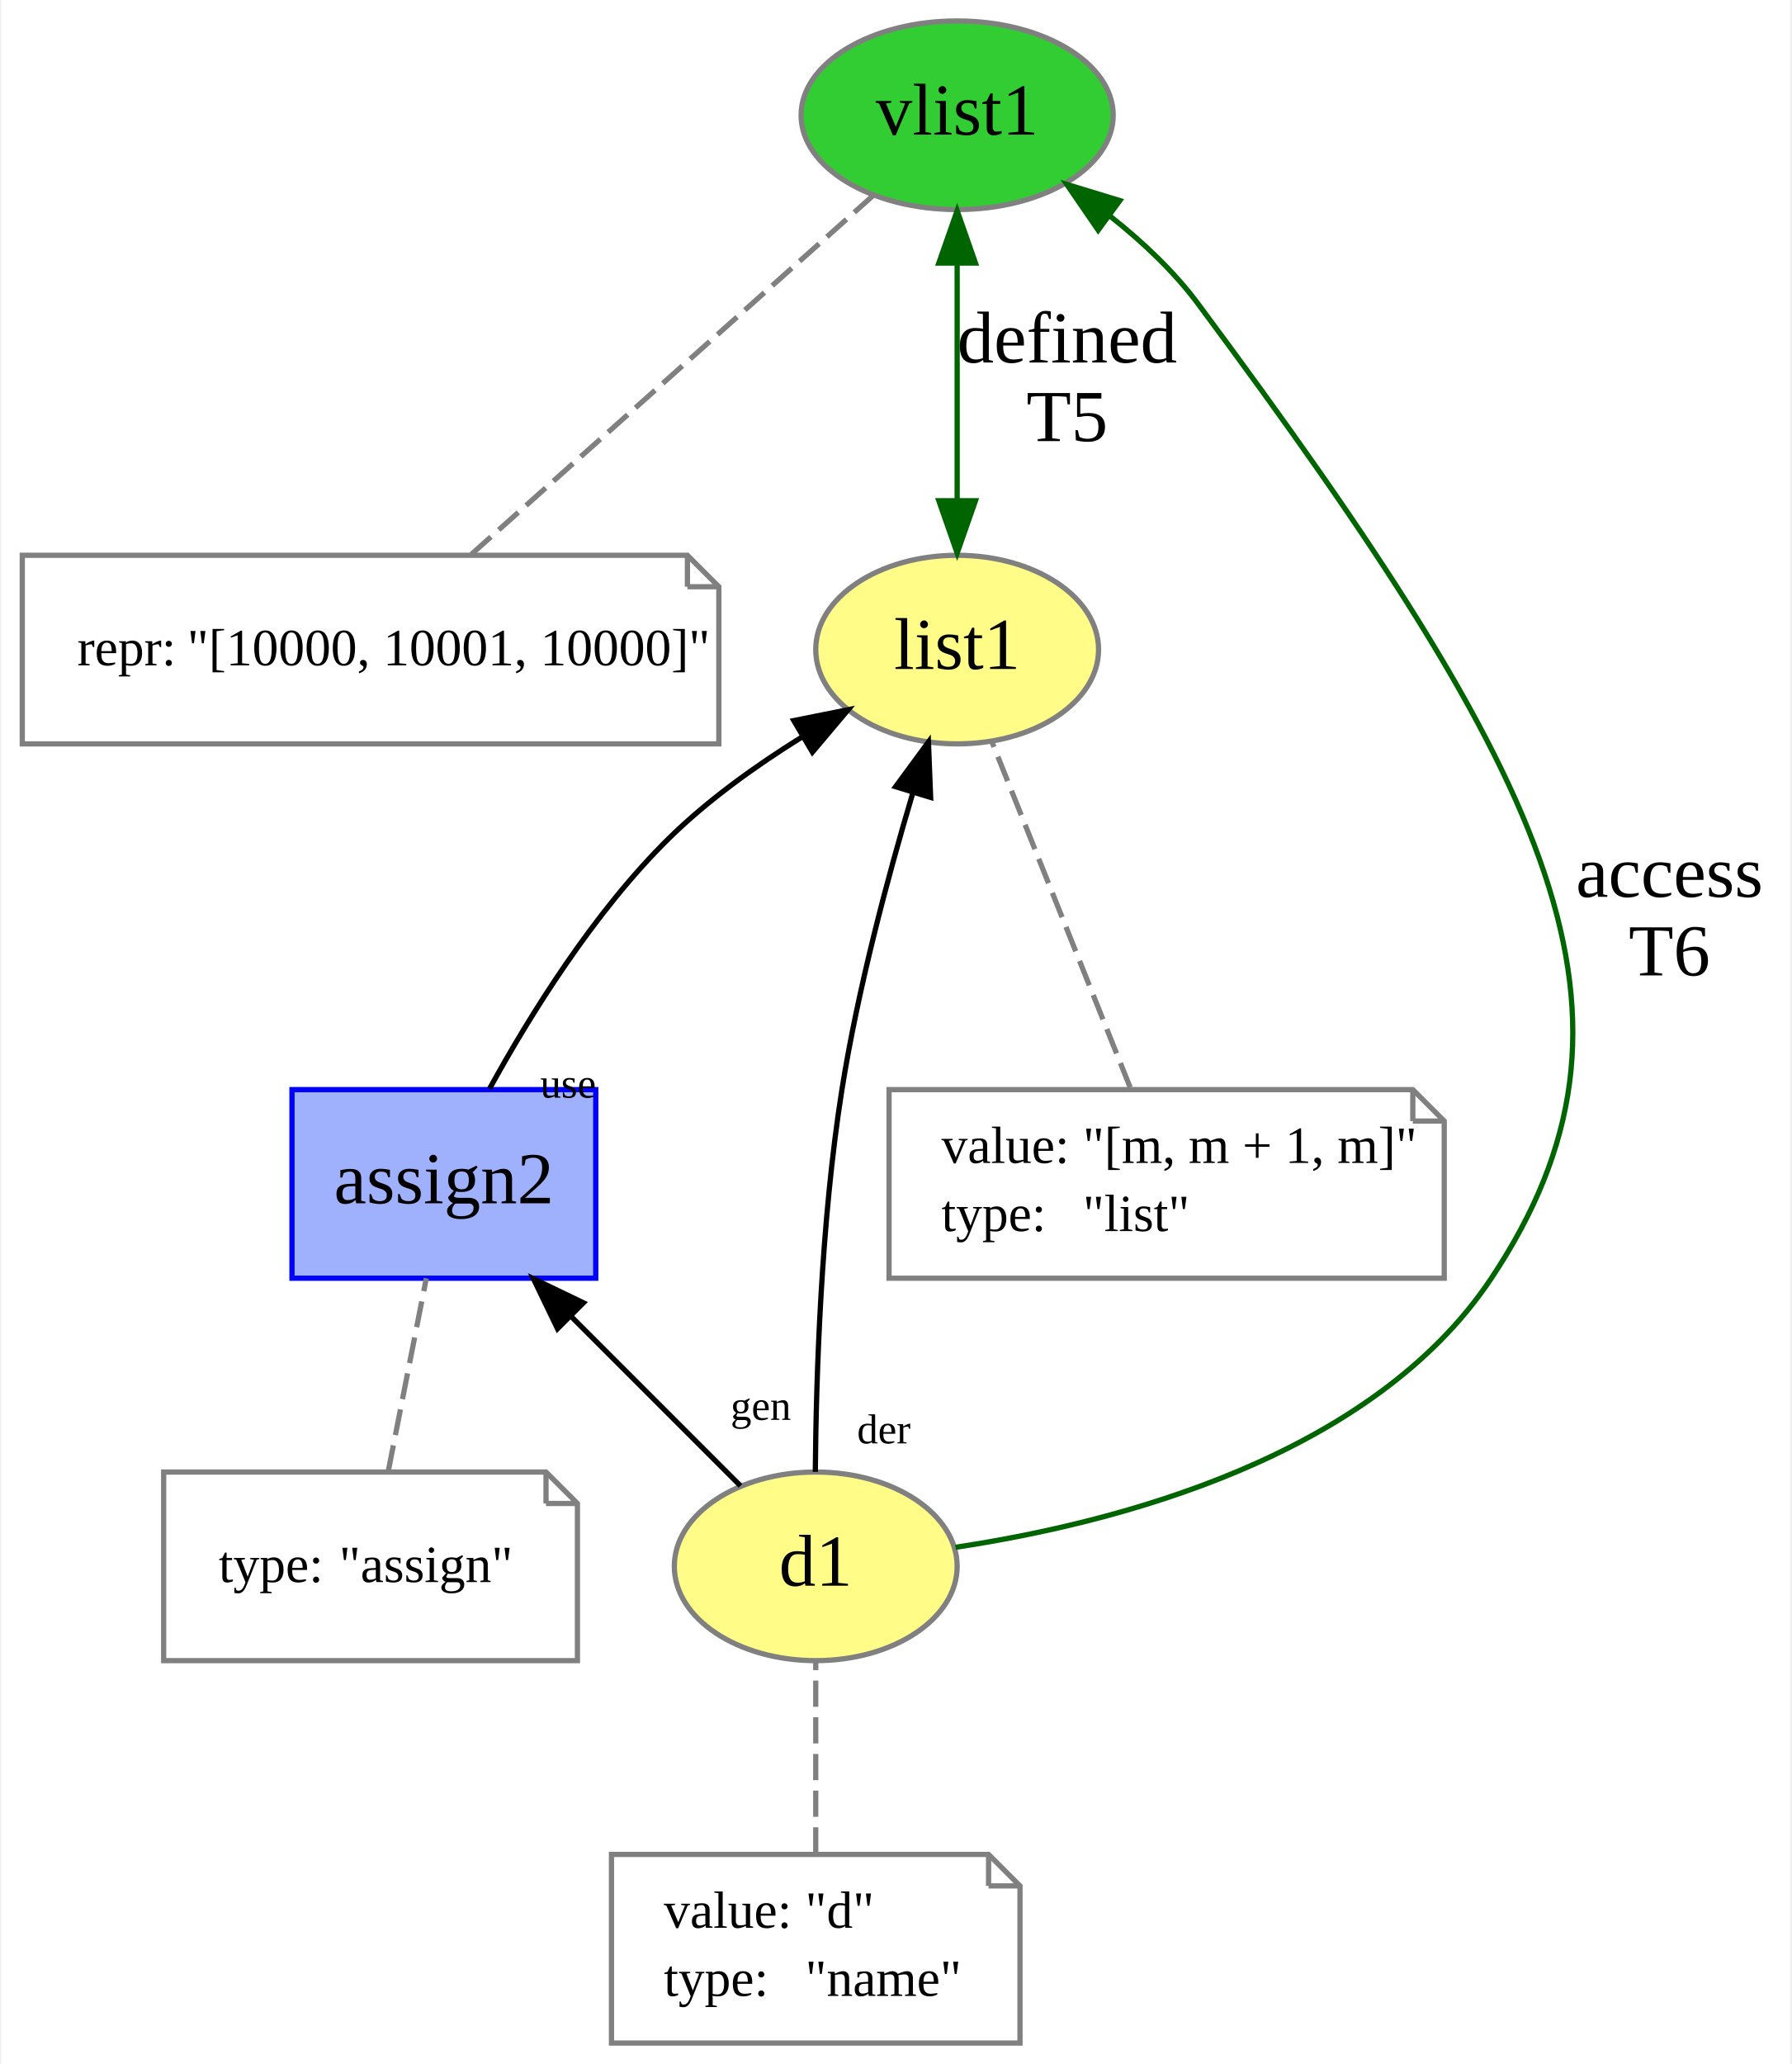
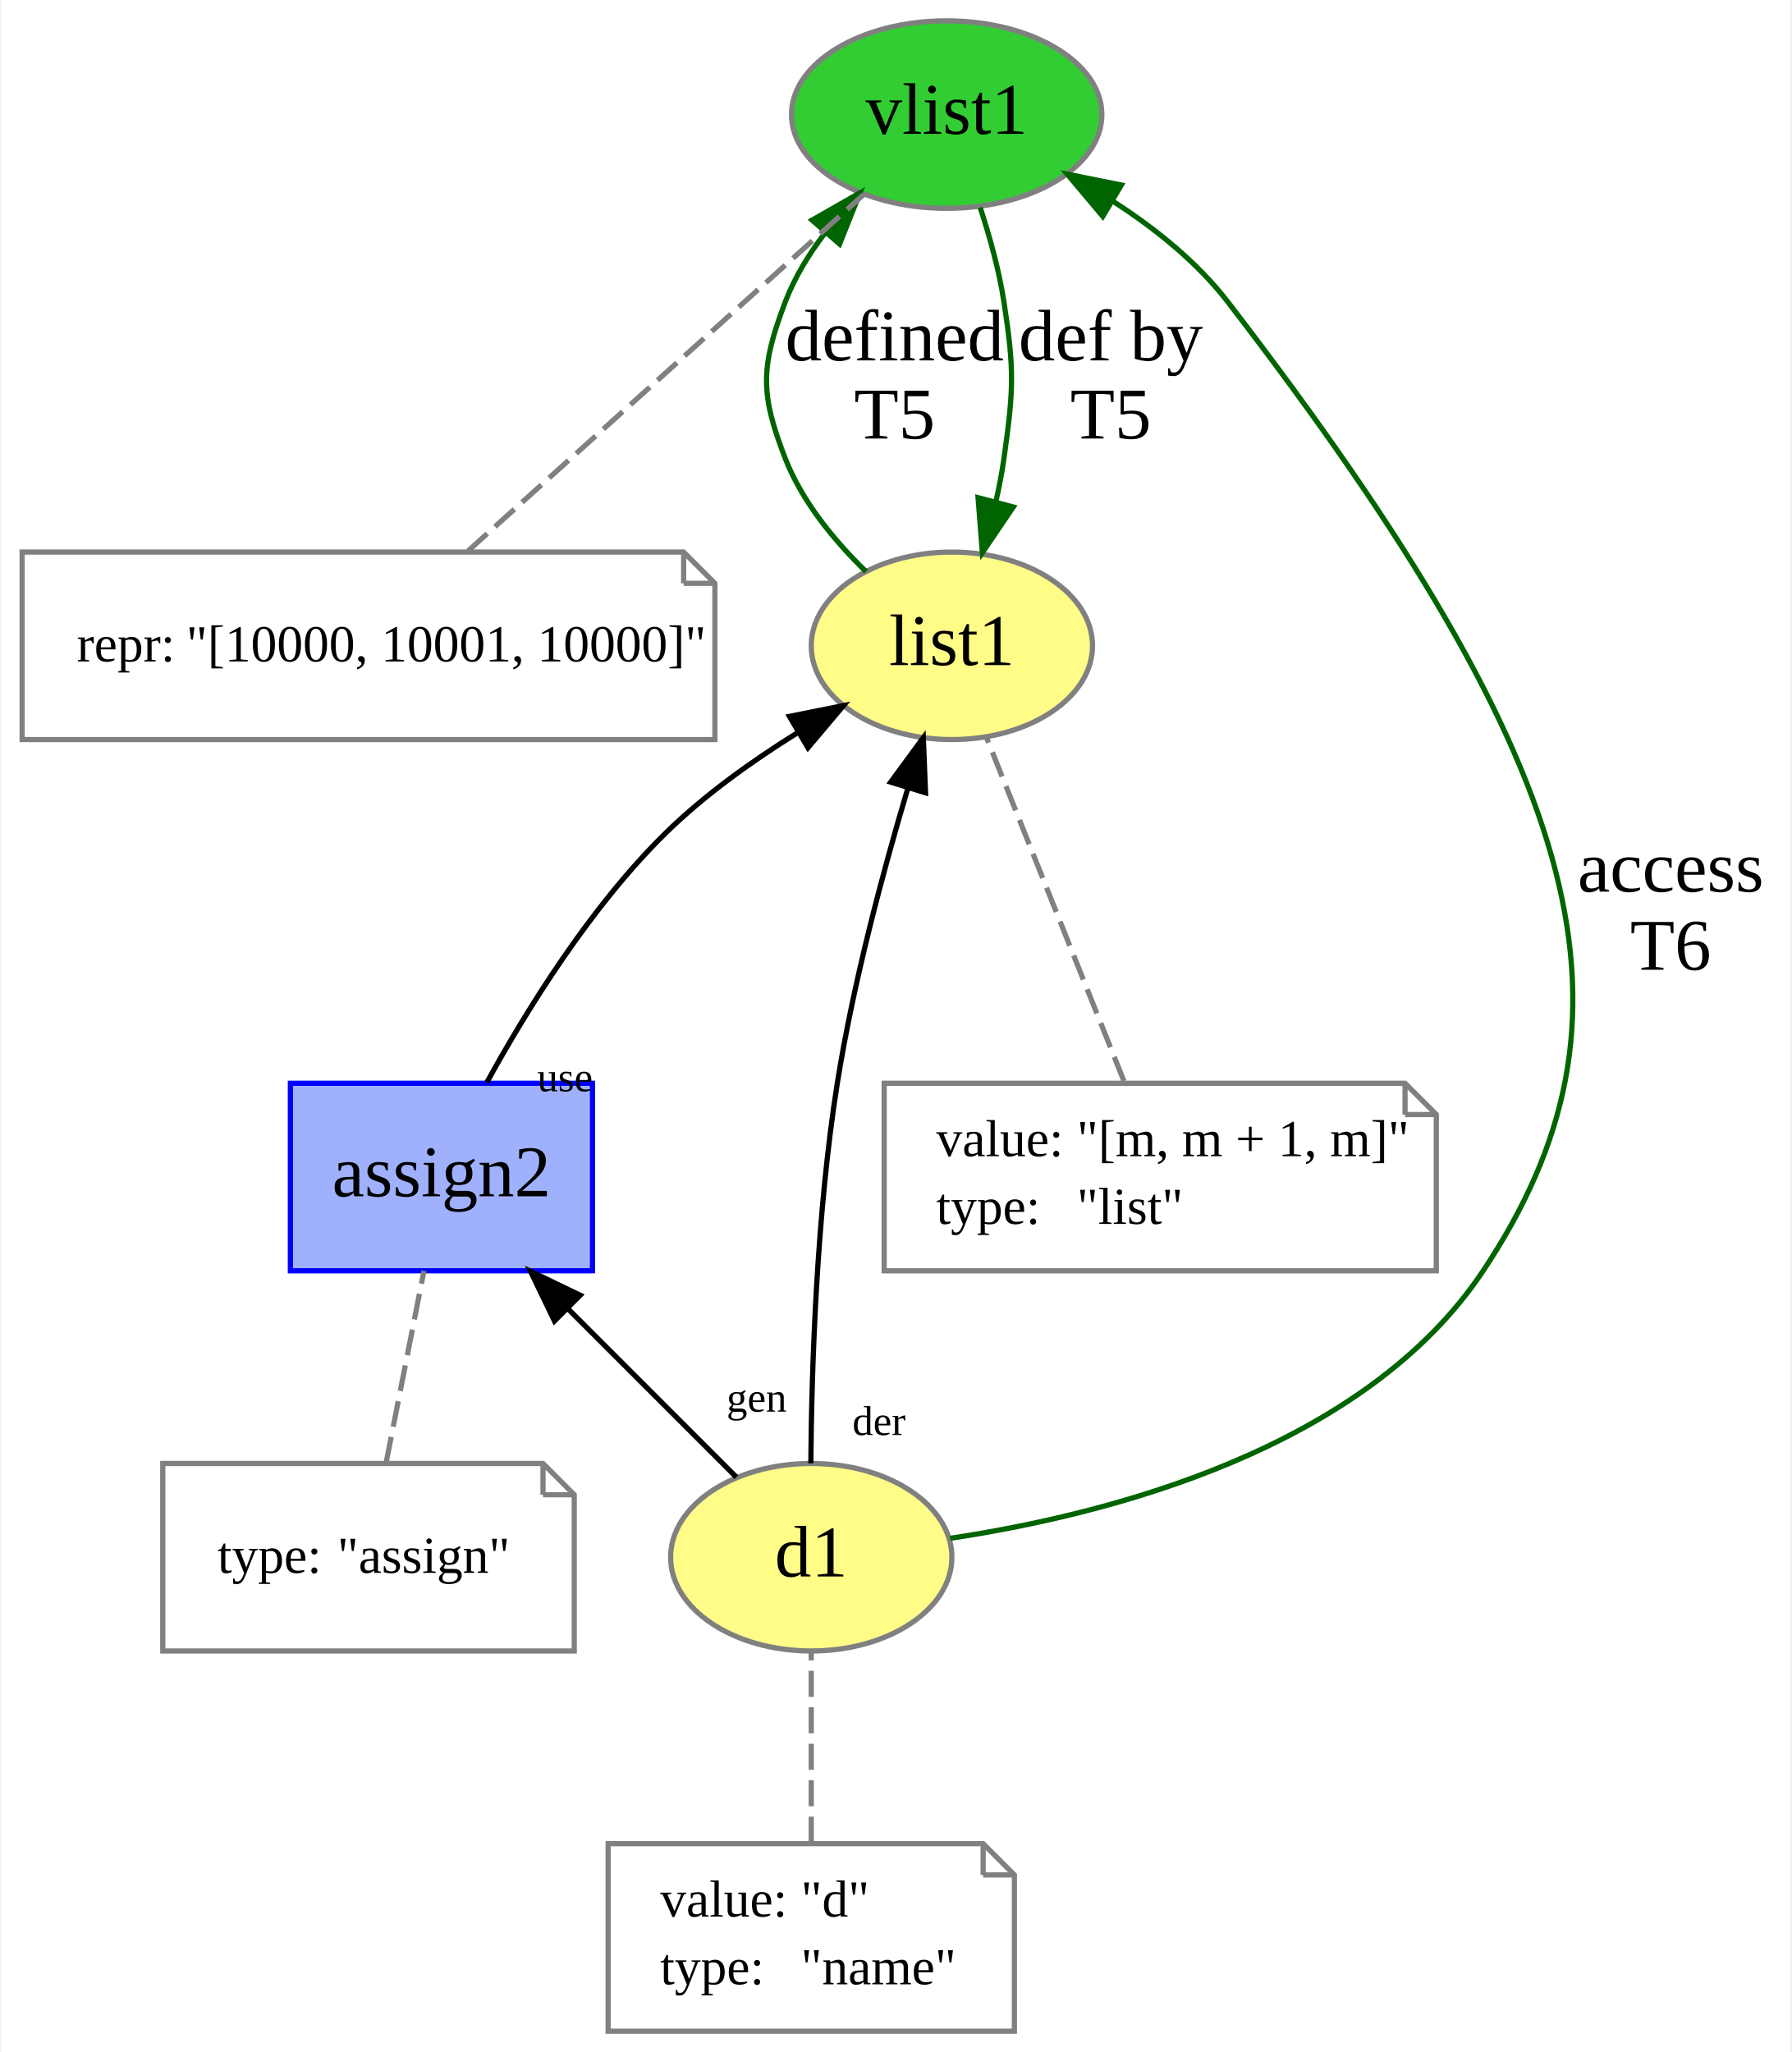
- <svg xmlns="http://www.w3.org/2000/svg" xmlns:xlink="http://www.w3.org/1999/xlink" width="342pt" height="394pt" viewBox="0.00 0.00 341.50 394.00">
+ <svg xmlns="http://www.w3.org/2000/svg" xmlns:xlink="http://www.w3.org/1999/xlink" width="344pt" height="394pt" viewBox="0.00 0.00 343.50 394.00">
  <g id="graph0" class="graph" transform="scale(1 1) rotate(0) translate(4 390)">
-     <polygon fill="white" stroke="none" points="-4,4 -4,-390 337.5,-390 337.5,4 -4,4" />
+     <polygon fill="white" stroke="none" points="-4,4 -4,-390 339.5,-390 339.5,4 -4,4" />
    <g id="node1" class="node">
      <g id="a_node1">
        <a xlink:href="http://example.org/list1" xlink:title="list1">
          <ellipse fill="#fffc87" stroke="#808080" cx="178.5" cy="-266" rx="27" ry="18" />
          <text text-anchor="middle" x="178.5" y="-262.3" font-family="Times New Roman,serif" font-size="14.00">list1</text>
        </a>
      </g>
    </g>
    <g id="node3" class="node">
      <g id="a_node3">
        <a xlink:href="http://example.org/vlist1" xlink:title="vlist1">
-           <ellipse fill="#32cd32" stroke="#808080" cx="178.5" cy="-368" rx="29.795" ry="18" />
-           <text text-anchor="middle" x="178.5" y="-364.3" font-family="Times New Roman,serif" font-size="14.00">vlist1</text>
+           <ellipse fill="#32cd32" stroke="#808080" cx="177.5" cy="-368" rx="29.795" ry="18" />
+           <text text-anchor="middle" x="177.5" y="-364.3" font-family="Times New Roman,serif" font-size="14.00">vlist1</text>
        </a>
      </g>
    </g>
    <g id="edge3" class="edge">
-       <path fill="none" stroke="darkgreen" d="M178.5,-294.696C178.5,-308.756 178.5,-325.775 178.5,-339.769" />
-       <polygon fill="darkgreen" stroke="darkgreen" points="182,-294.419 178.5,-284.419 175,-294.419 182,-294.419" />
-       <polygon fill="darkgreen" stroke="darkgreen" points="175,-339.781 178.5,-349.781 182,-339.781 175,-339.781" />
-       <text text-anchor="middle" x="199.5" y="-320.8" font-family="Times New Roman,serif" font-size="14.00">defined</text>
-       <text text-anchor="middle" x="199.5" y="-305.8" font-family="Times New Roman,serif" font-size="14.00">T5</text>
+       <path fill="none" stroke="darkgreen" d="M162.007,-280.257C155.916,-286.186 149.718,-293.711 146.5,-302 141.674,-314.429 141.773,-319.533 146.5,-332 148.277,-336.687 151.001,-341.149 154.11,-345.222" />
+       <polygon fill="darkgreen" stroke="darkgreen" points="151.655,-347.733 160.857,-352.984 156.939,-343.14 151.655,-347.733" />
+       <text text-anchor="middle" x="167.5" y="-320.8" font-family="Times New Roman,serif" font-size="14.00">defined</text>
+       <text text-anchor="middle" x="167.5" y="-305.8" font-family="Times New Roman,serif" font-size="14.00">T5</text>
    </g>
    <g id="node2" class="node">
      <polygon fill="none" stroke="gray" points="265.5,-182 165.5,-182 165.5,-146 271.5,-146 271.5,-176 265.5,-182" />
      <polyline fill="none" stroke="gray" points="265.5,-182 265.5,-176 " />
      <polyline fill="none" stroke="gray" points="271.5,-176 265.5,-176 " />
      <text text-anchor="start" x="175.5" y="-168" font-family="Times New Roman,serif" font-size="10.00">value:</text>
      <text text-anchor="start" x="202.5" y="-168" font-family="Times New Roman,serif" font-size="10.00">"[m, m + 1, m]"</text>
      <text text-anchor="start" x="175.5" y="-155" font-family="Times New Roman,serif" font-size="10.00">type:</text>
      <text text-anchor="start" x="202.5" y="-155" font-family="Times New Roman,serif" font-size="10.00">"list"</text>
    </g>
    <g id="edge1" class="edge">
      <path fill="none" stroke="gray" stroke-dasharray="5,2" d="M211.533,-182.419C204.101,-200.997 192.418,-230.205 185.122,-248.445" />
    </g>
+     <g id="edge4" class="edge">
+       <path fill="none" stroke="darkgreen" d="M183.933,-350.157C185.794,-344.477 187.573,-338.044 188.5,-332 190.522,-318.821 190.349,-315.204 188.5,-302 188.119,-299.278 187.578,-296.47 186.944,-293.684" />
+       <polygon fill="darkgreen" stroke="darkgreen" points="190.292,-292.656 184.35,-283.885 183.525,-294.448 190.292,-292.656" />
+       <text text-anchor="middle" x="209" y="-320.8" font-family="Times New Roman,serif" font-size="14.00">def by</text>
+       <text text-anchor="middle" x="209" y="-305.8" font-family="Times New Roman,serif" font-size="14.00">T5</text>
+     </g>
    <g id="node4" class="node">
      <polygon fill="none" stroke="gray" points="127,-284 0,-284 0,-248 133,-248 133,-278 127,-284" />
      <polyline fill="none" stroke="gray" points="127,-284 127,-278 " />
      <polyline fill="none" stroke="gray" points="133,-278 127,-278 " />
      <text text-anchor="start" x="10.5" y="-263" font-family="Times New Roman,serif" font-size="10.00">repr:</text>
      <text text-anchor="start" x="31.5" y="-263" font-family="Times New Roman,serif" font-size="10.00">"[10000, 10001, 10000]"</text>
    </g>
    <g id="edge2" class="edge">
-       <path fill="none" stroke="gray" stroke-dasharray="5,2" d="M85.754,-284.191C107.394,-303.512 142.141,-334.537 162.398,-352.623" />
+       <path fill="none" stroke="gray" stroke-dasharray="5,2" d="M85.582,-284.191C107.029,-303.512 141.466,-334.537 161.542,-352.623" />
    </g>
    <g id="node5" class="node">
      <g id="a_node5">
        <a xlink:href="http://example.org/d1" xlink:title="d1">
          <ellipse fill="#fffc87" stroke="#808080" cx="151.5" cy="-91" rx="27" ry="18" />
          <text text-anchor="middle" x="151.5" y="-87.3" font-family="Times New Roman,serif" font-size="14.00">d1</text>
        </a>
      </g>
    </g>
-     <g id="edge9" class="edge">
+     <g id="edge10" class="edge">
      <path fill="none" stroke="black" d="M151.418,-109.029C151.57,-127.209 152.504,-156.807 156.5,-182 159.546,-201.204 165.199,-222.384 170.012,-238.543" />
      <polygon fill="black" stroke="black" points="166.744,-239.826 173.017,-248.364 173.438,-237.778 166.744,-239.826" />
      <text text-anchor="middle" x="164.5" y="-114.468" font-family="Times New Roman,serif" font-size="8.00">der</text>
    </g>
-     <g id="edge5" class="edge">
-       <path fill="none" stroke="darkgreen" d="M178.193,-94.636C208.83,-99.249 257.768,-111.841 280.5,-146 313.886,-196.169 292.726,-240.144 224.5,-332 219.893,-338.203 213.895,-343.841 207.761,-348.693" />
-       <polygon fill="darkgreen" stroke="darkgreen" points="205.425,-346.065 199.429,-354.8 209.563,-351.711 205.425,-346.065" />
-       <text text-anchor="middle" x="314.5" y="-218.8" font-family="Times New Roman,serif" font-size="14.00">access</text>
-       <text text-anchor="middle" x="314.5" y="-203.8" font-family="Times New Roman,serif" font-size="14.00">T6</text>
+     <g id="edge6" class="edge">
+       <path fill="none" stroke="darkgreen" d="M178.193,-94.636C208.83,-99.249 257.768,-111.841 280.5,-146 312.572,-194.194 301.782,-240.641 231.5,-332 225.597,-339.673 217.503,-346.162 209.377,-351.389" />
+       <polygon fill="darkgreen" stroke="darkgreen" points="207.468,-348.452 200.65,-356.562 211.037,-354.474 207.468,-348.452" />
+       <text text-anchor="middle" x="316.5" y="-218.8" font-family="Times New Roman,serif" font-size="14.00">access</text>
+       <text text-anchor="middle" x="316.5" y="-203.8" font-family="Times New Roman,serif" font-size="14.00">T6</text>
    </g>
    <g id="node7" class="node">
      <g id="a_node7">
        <a xlink:href="http://example.org/assign2" xlink:title="assign2">
          <polygon fill="#9fb1fc" stroke="#0000ff" points="109.5,-182 51.5,-182 51.5,-146 109.5,-146 109.5,-182" />
          <text text-anchor="middle" x="80.5" y="-160.3" font-family="Times New Roman,serif" font-size="14.00">assign2</text>
        </a>
      </g>
    </g>
-     <g id="edge8" class="edge">
+     <g id="edge9" class="edge">
      <path fill="none" stroke="black" d="M137.132,-106.368C127.848,-115.652 115.532,-127.968 104.757,-138.743" />
      <polygon fill="black" stroke="black" points="102.196,-136.355 97.599,-145.901 107.145,-141.304 102.196,-136.355" />
      <text text-anchor="middle" x="141.014" y="-118.957" font-family="Times New Roman,serif" font-size="8.00">gen</text>
    </g>
    <g id="node6" class="node">
      <polygon fill="none" stroke="gray" points="184.5,-36 112.5,-36 112.5,-0 190.5,-0 190.5,-30 184.5,-36" />
      <polyline fill="none" stroke="gray" points="184.5,-36 184.5,-30 " />
      <polyline fill="none" stroke="gray" points="190.5,-30 184.5,-30 " />
      <text text-anchor="start" x="122.5" y="-22" font-family="Times New Roman,serif" font-size="10.00">value:</text>
      <text text-anchor="start" x="149.5" y="-22" font-family="Times New Roman,serif" font-size="10.00">"d"</text>
      <text text-anchor="start" x="122.5" y="-9" font-family="Times New Roman,serif" font-size="10.00">type:</text>
      <text text-anchor="start" x="149.5" y="-9" font-family="Times New Roman,serif" font-size="10.00">"name"</text>
    </g>
-     <g id="edge4" class="edge">
+     <g id="edge5" class="edge">
      <path fill="none" stroke="gray" stroke-dasharray="5,2" d="M151.5,-36.187C151.5,-47.35 151.5,-61.84 151.5,-72.971" />
    </g>
-     <g id="edge7" class="edge">
+     <g id="edge8" class="edge">
      <path fill="none" stroke="black" d="M89.219,-182.169C96.911,-196.17 109.119,-215.871 123.5,-230 130.93,-237.3 140.126,-243.874 148.858,-249.302" />
      <polygon fill="black" stroke="black" points="147.307,-252.45 157.696,-254.525 150.868,-246.424 147.307,-252.45" />
      <text text-anchor="middle" x="104.218" y="-180.468" font-family="Times New Roman,serif" font-size="8.00">use</text>
    </g>
    <g id="node8" class="node">
      <polygon fill="none" stroke="gray" points="100,-109 27,-109 27,-73 106,-73 106,-103 100,-109" />
      <polyline fill="none" stroke="gray" points="100,-109 100,-103 " />
      <polyline fill="none" stroke="gray" points="106,-103 100,-103 " />
      <text text-anchor="start" x="37.5" y="-88" font-family="Times New Roman,serif" font-size="10.00">type:</text>
      <text text-anchor="start" x="60.5" y="-88" font-family="Times New Roman,serif" font-size="10.00">"assign"</text>
    </g>
-     <g id="edge6" class="edge">
+     <g id="edge7" class="edge">
      <path fill="none" stroke="gray" stroke-dasharray="5,2" d="M69.889,-109.187C72.09,-120.35 74.947,-134.84 77.142,-145.971" />
    </g>
  </g>
</svg>
